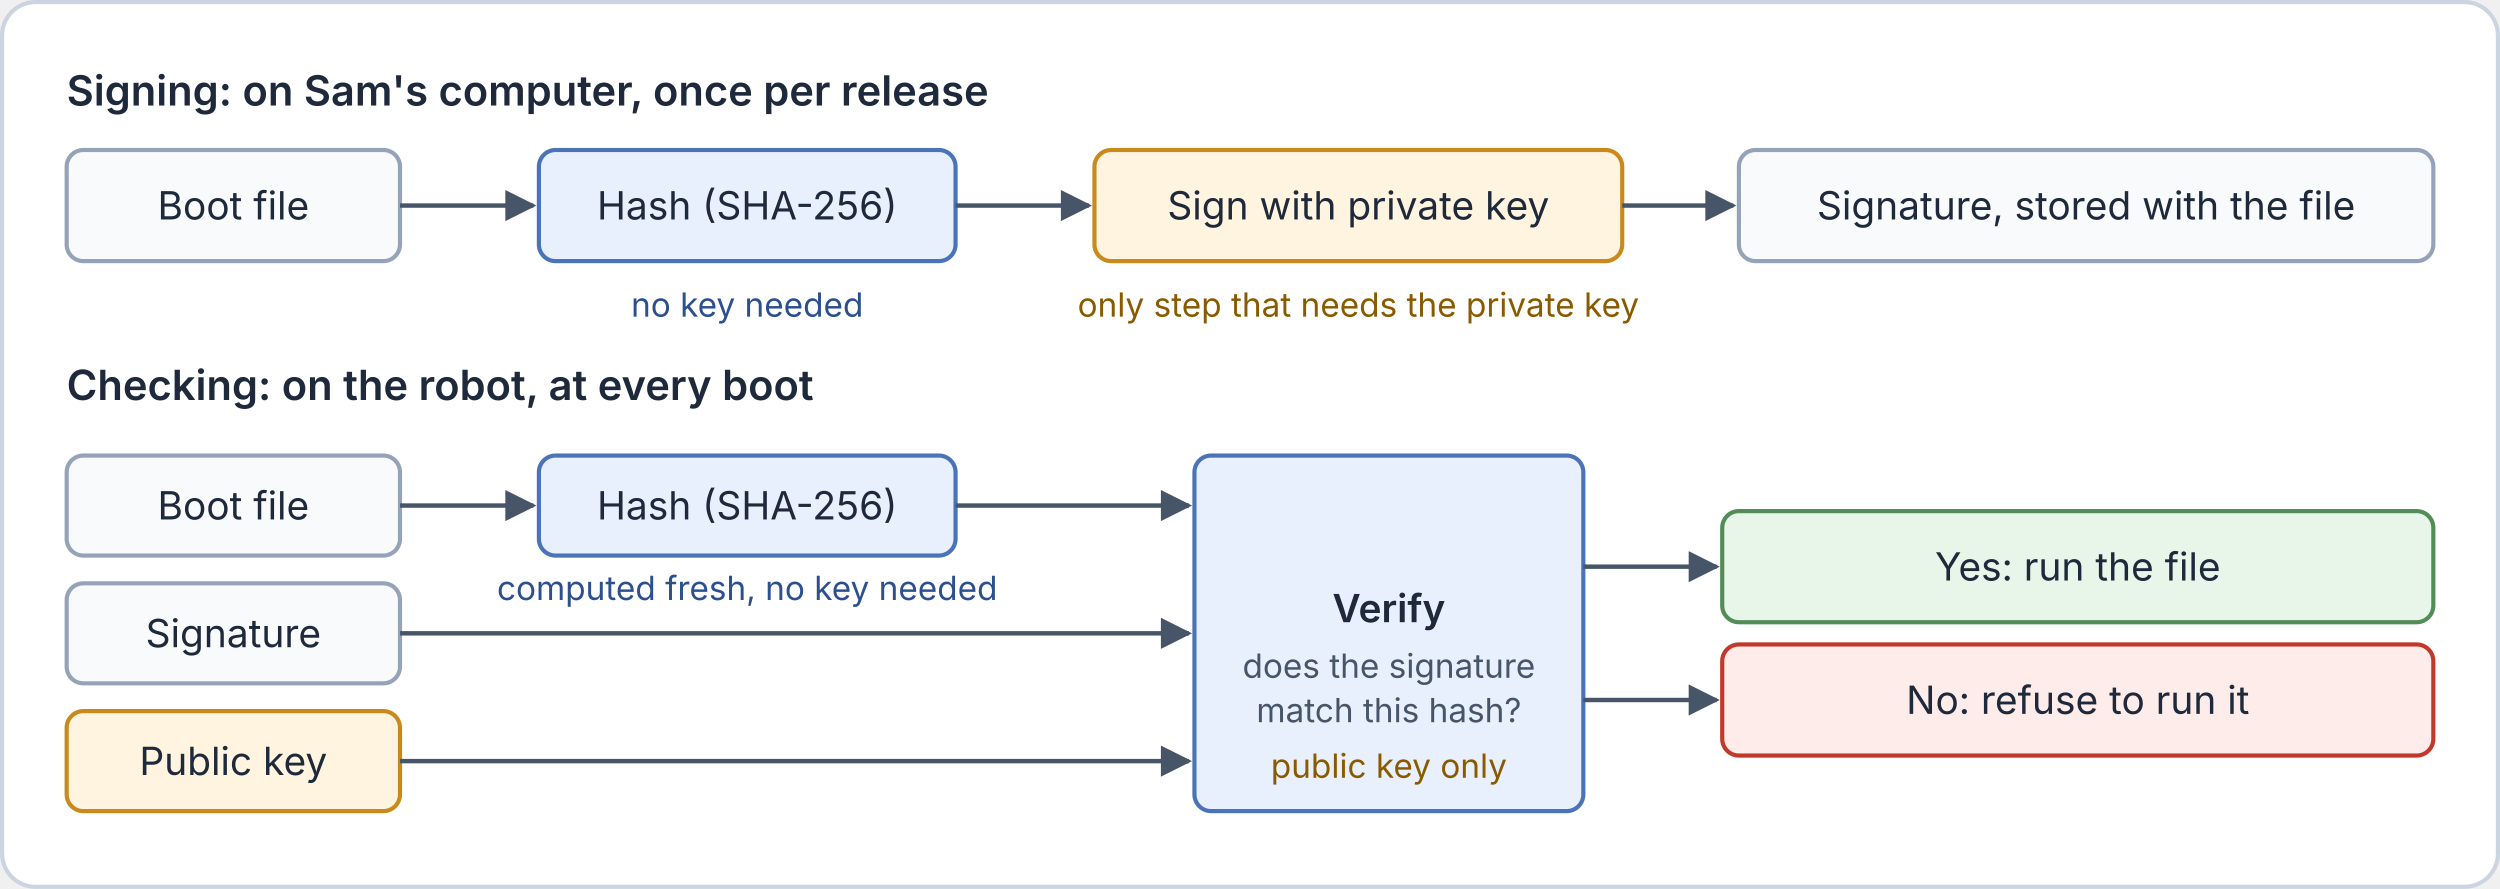
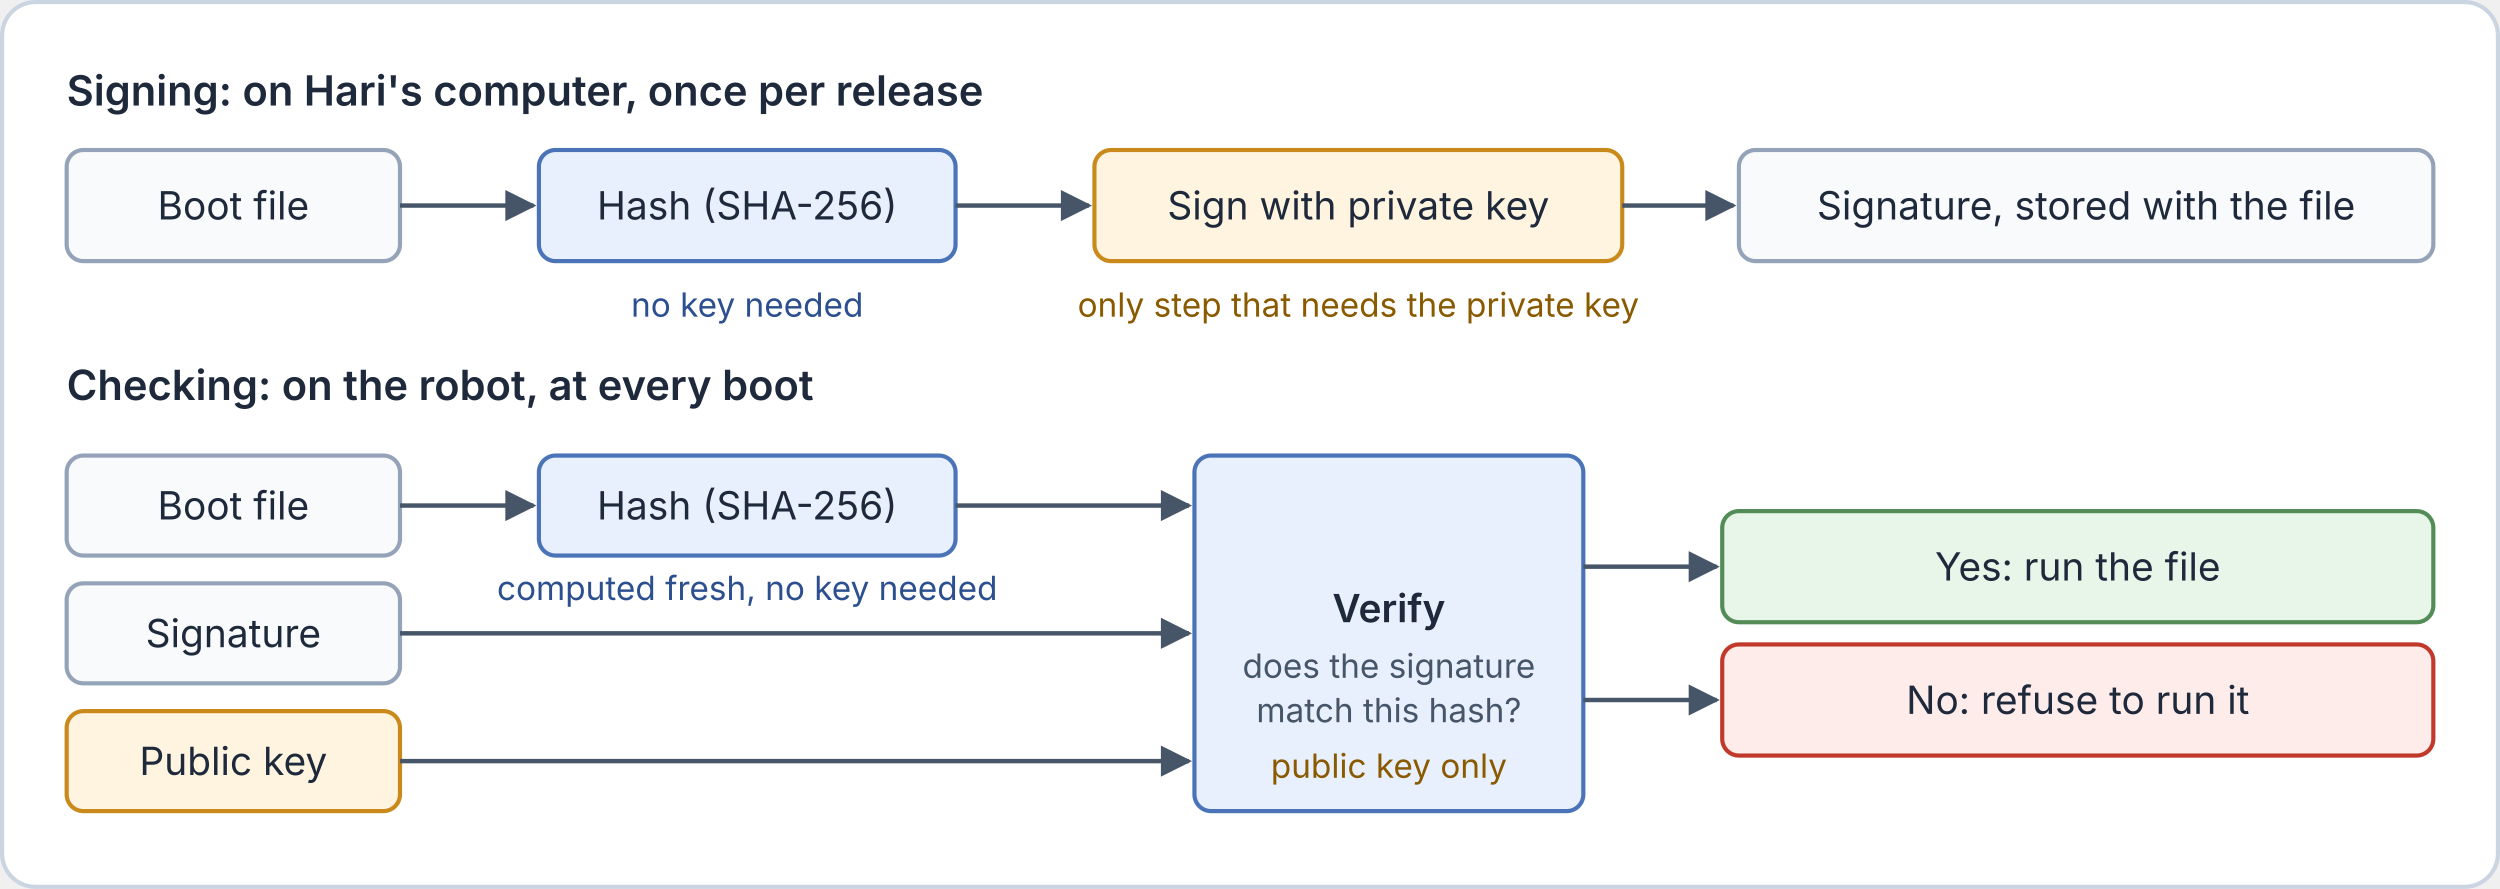
<svg xmlns="http://www.w3.org/2000/svg" viewBox="0 0 900 320" width="900" height="320">
  <style>
    text { font-family: Inter, "Segoe UI", Helvetica, Arial, sans-serif; font-size: 14px; fill: #1e293b; }
    .t { font-weight: 600; }
    .h { font-weight: 600; font-size: 15px; }
    .c { text-anchor: middle; }
    rect { stroke-width: 1.5; }
    .bg { fill: #ffffff; stroke: #cbd5e1; }
    .plain { fill: #f8fafc; stroke: #94a3b8; }
    .fw { fill: #e8f0fe; stroke: #4a73b8; }
    .key { fill: #fff4e0; stroke: #c98a1b; }
    .ok { fill: #e8f5e9; stroke: #548c58; }
    .bad { fill: #fdecea; stroke: #c0392b; }
    .ar { stroke: #475569; stroke-width: 1.6; fill: none; marker-end: url(#a); }
  </style>
  <defs>
    <marker id="a" viewBox="0 0 10 10" refX="9" refY="5" markerWidth="7" markerHeight="7" orient="auto">
      <path d="M0,0 L10,5 L0,10 z" fill="#475569" />
    </marker>
  </defs>
  <rect class="bg" x="0.75" y="0.75" width="898.5" height="318.5" rx="12" />
-   <text class="h" x="24" y="38">Signing: on Sam's computer, once per release</text>
+   <text class="h" x="24" y="38">Signing: on Hari's computer, once per release</text>
  <rect class="plain" x="24" y="54" width="120" height="40" rx="6" />
  <text class="c" x="84" y="79">Boot file</text>
  <path class="ar" d="M144,74 H192" />
  <rect class="fw" x="194" y="54" width="150" height="40" rx="6" />
  <text class="c" x="269" y="79">Hash (SHA-256)</text>
  <path class="ar" d="M344,74 H392" />
  <rect class="key" x="394" y="54" width="190" height="40" rx="6" />
  <text class="c" x="489" y="79">Sign with private key</text>
  <path class="ar" d="M584,74 H624" />
  <rect class="plain" x="626" y="54" width="250" height="40" rx="6" />
  <text class="c" x="751" y="79">Signature, stored with the file</text>
  <text class="c" x="269" y="114" style="font-size:12px;fill:#2c4f8f">no key needed</text>
  <text class="c" x="489" y="114" style="font-size:12px;fill:#8a5a00">only step that needs the private key</text>
  <text class="h" x="24" y="144">Checking: on the robot, at every boot</text>
  <rect class="plain" x="24" y="164" width="120" height="36" rx="6" />
  <text class="c" x="84" y="187">Boot file</text>
  <path class="ar" d="M144,182 H192" />
  <rect class="fw" x="194" y="164" width="150" height="36" rx="6" />
  <text class="c" x="269" y="187">Hash (SHA-256)</text>
  <path class="ar" d="M344,182 H428" />
  <text class="c" x="269" y="216" style="font-size:12px;fill:#2c4f8f">computed fresh, no key needed</text>
  <rect class="plain" x="24" y="210" width="120" height="36" rx="6" />
  <text class="c" x="84" y="233">Signature</text>
  <path class="ar" d="M144,228 H428" />
  <rect class="key" x="24" y="256" width="120" height="36" rx="6" />
  <text class="c" x="84" y="279">Public key</text>
  <path class="ar" d="M144,274 H428" />
  <rect class="fw" x="430" y="164" width="140" height="128" rx="6" />
  <text class="c t" x="500" y="224">Verify</text>
  <text class="c" x="500" y="244" style="font-size:12px;fill:#475569">does the signature</text>
  <text class="c" x="500" y="260" style="font-size:12px;fill:#475569">match this hash?</text>
  <text class="c" x="500" y="280" style="font-size:12px;fill:#8a5a00">public key only</text>
  <path class="ar" d="M570,204 H618" />
  <rect class="ok" x="620" y="184" width="256" height="40" rx="6" />
  <text class="c" x="748" y="209">Yes: run the file</text>
  <path class="ar" d="M570,252 H618" />
  <rect class="bad" x="620" y="232" width="256" height="40" rx="6" />
  <text class="c" x="748" y="257">No: refuse to run it</text>
</svg>
